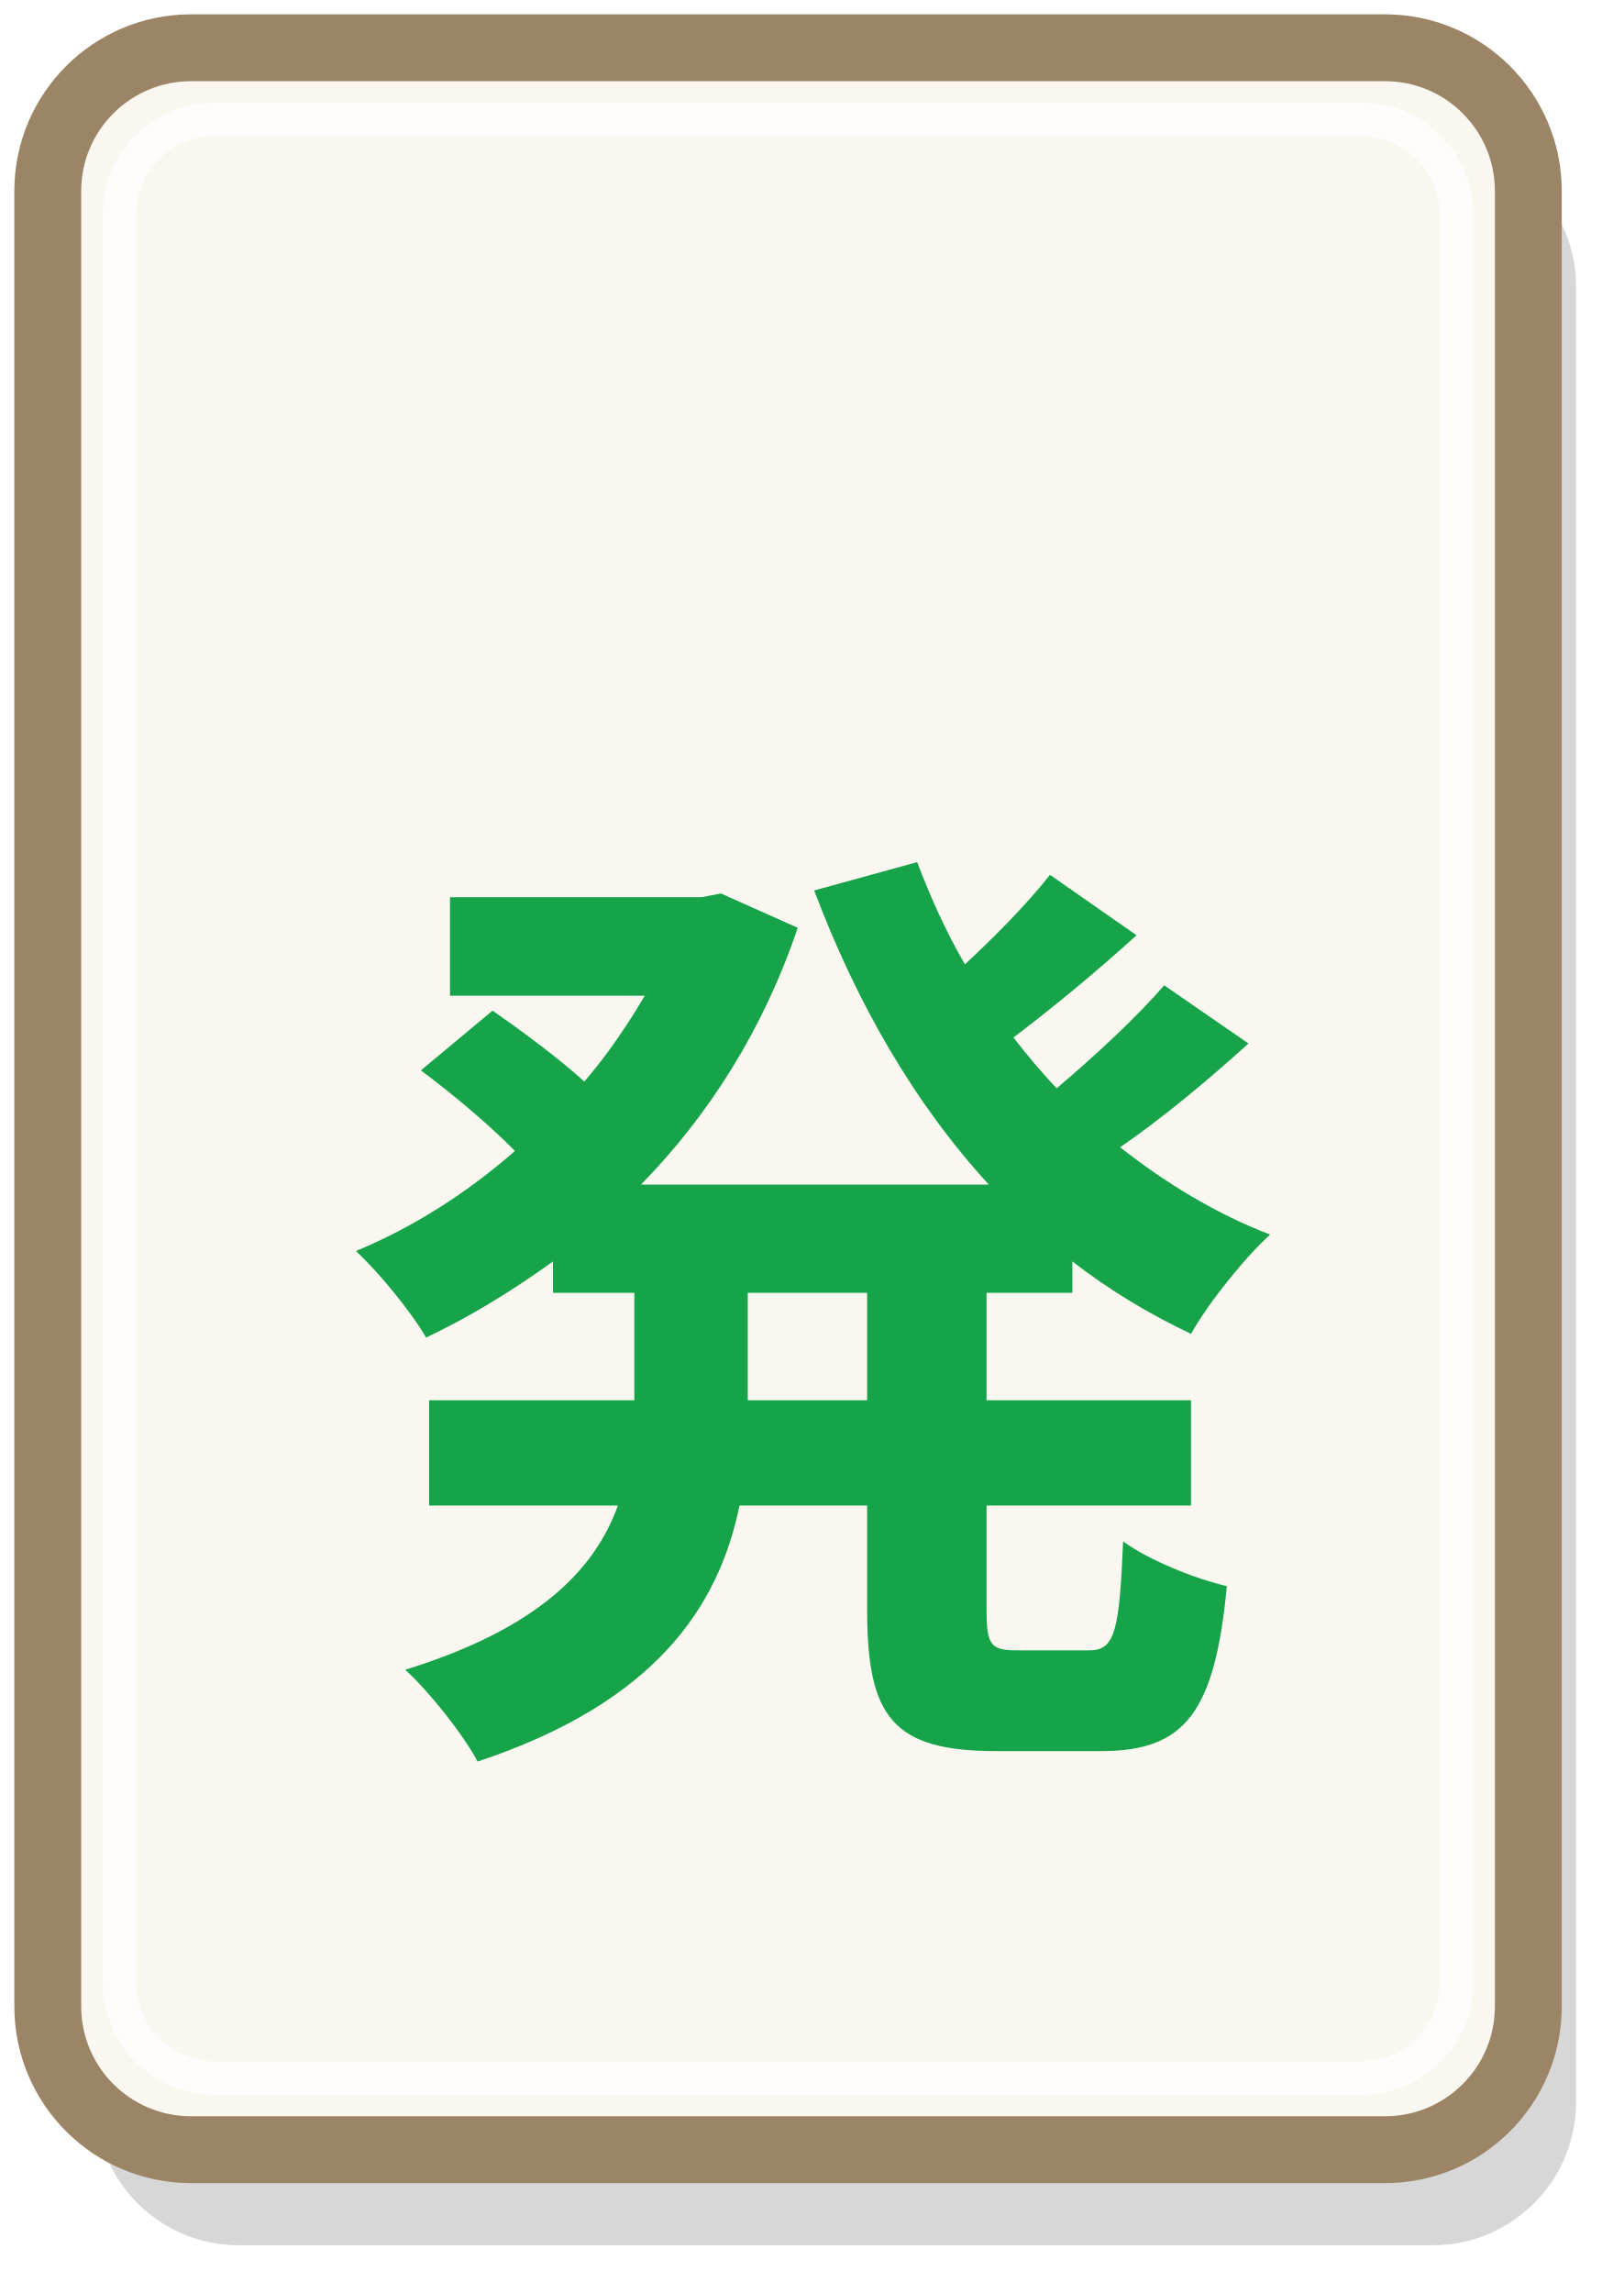
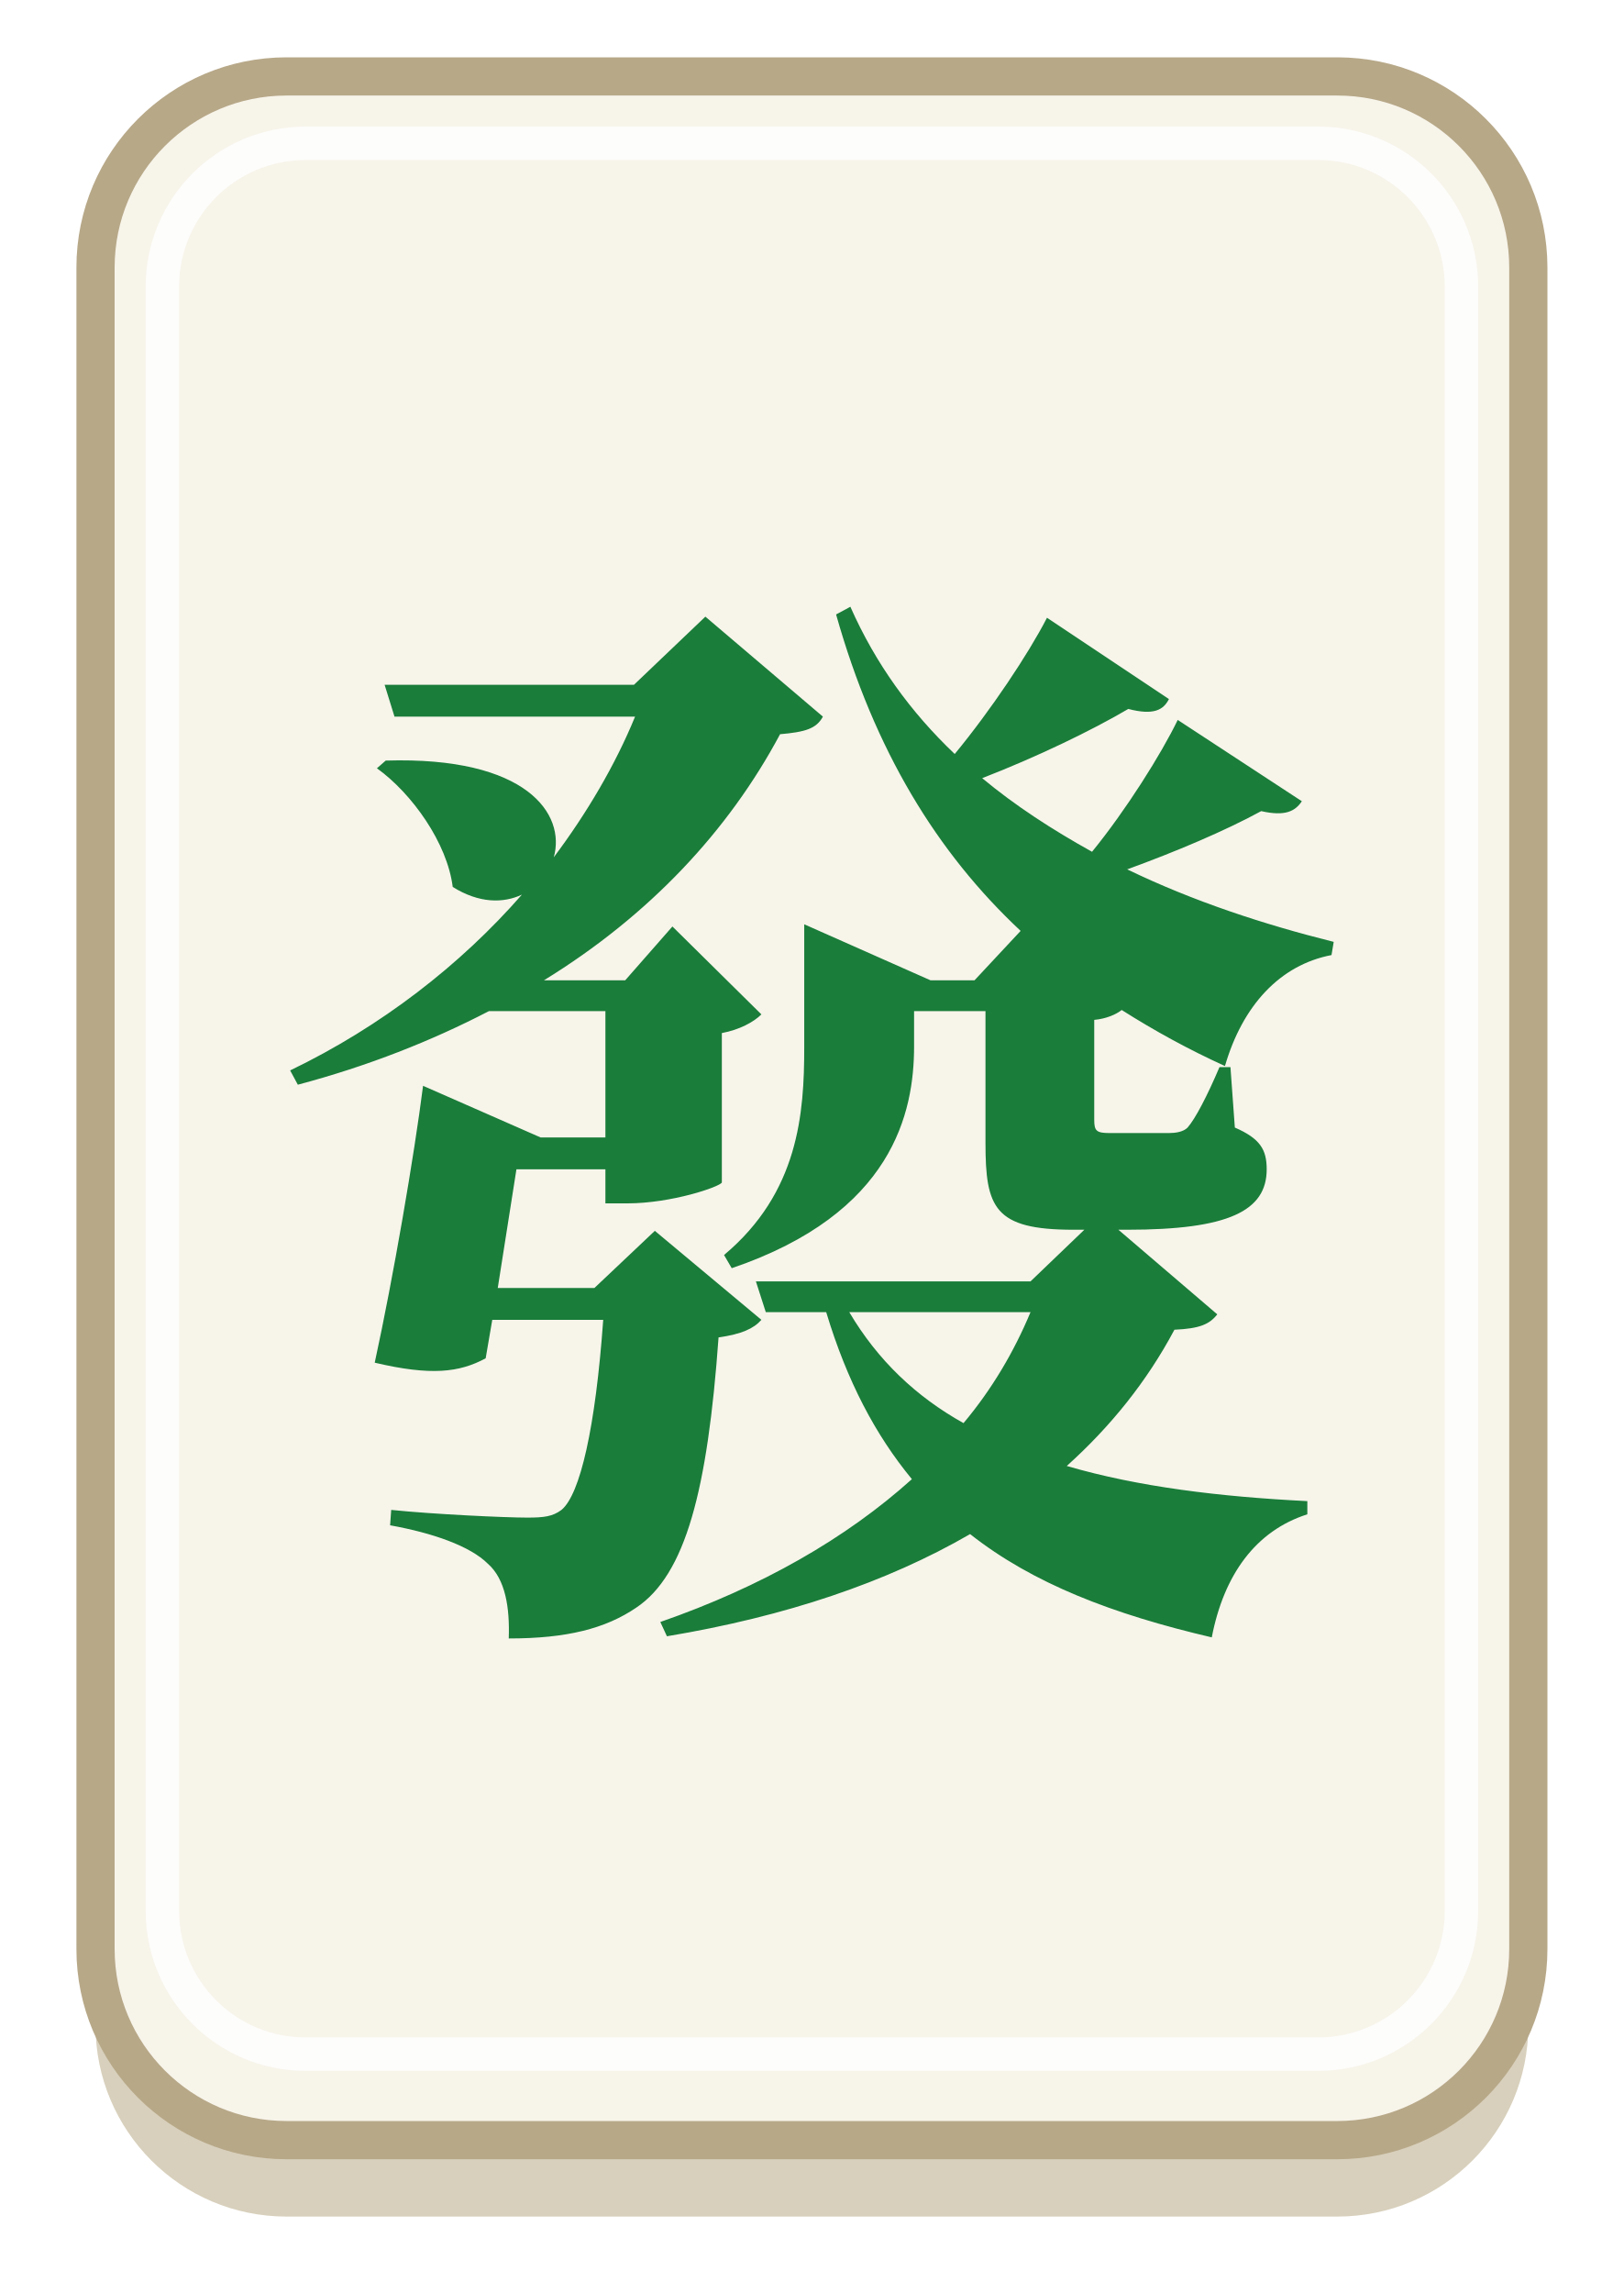
<svg xmlns="http://www.w3.org/2000/svg" viewBox="0 0 34 48">
-   <rect x="2" y="3" width="31" height="44" rx="3" fill="#00000028" />
-   <rect x="1" y="1" width="31" height="44" rx="3" fill="#faf7f0" stroke="#9b8566" stroke-width="1.4" />
-   <rect x="2.5" y="2.5" width="28" height="41" rx="2" fill="none" stroke="rgba(255,255,255,0.7)" stroke-width="0.7" />
-   <text x="17" y="28" text-anchor="middle" dominant-baseline="middle" font-family="'Noto Serif SC','Source Han Serif CK','HiraMinProN-W6','MS Mincho',serif" font-size="20" font-weight="900" fill="#16a34a">発</text>
+   <rect x="2.4" y="3" width="29.6" height="43" rx="4" fill="#0000001f" />
+   <rect x="2" y="2.4" width="30" height="44" rx="4" fill="#d8d0bc" />
+   <rect x="2" y="1.6" width="30" height="43.2" rx="4" fill="#f7f4ea" stroke="#b7a888" stroke-width="0.8" />
+   <rect x="3.4" y="3" width="27.2" height="40" rx="3" fill="none" stroke="#ffffffcc" stroke-width="0.7" />
+   <path d="M115 710 107 703C139 680 171 635 176 595C200 580 222 580 239 588C183 524 111 468 28 428L35 415C99 432 157 455 209 482H315V367H256L149 414C141 351 122 240 105 162C156 150 182 153 206 166L212 201H313C306 103 292 42 275 28C267 22 259 21 244 21C224 21 159 24 120 28L119 14C158 7 192 -5 208 -21C224 -35 228 -61 227 -89C280 -89 315 -80 343 -61C388 -31 408 46 418 185C439 188 450 193 457 201L360 282L305 230H217L234 338H315V307H335C375 307 419 322 421 326V462C437 465 450 472 457 479L376 559L333 510H259C355 569 427 646 474 734C497 736 507 739 513 750L406 841L341 779H114L123 750H342C324 706 298 662 268 622C279 661 244 714 115 710ZM496 510V449C496 389 491 317 423 260L430 248C577 298 596 390 596 450V482H661V362C661 303 669 283 741 283H751L702 236H452L461 208H516C535 145 561 96 594 56C534 2 457 -42 365 -74L371 -87C479 -69 571 -38 647 6C704 -39 777 -67 867 -88C878 -31 907 9 954 24V36C874 40 800 49 735 68C775 104 808 145 833 192C856 193 865 197 872 206L782 283H790C882 283 917 300 917 338C917 356 911 366 888 376L884 431H874C863 405 852 384 845 376C841 372 834 371 828 371C823 371 812 371 803 371H774C762 371 760 373 760 383V474C771 475 780 479 785 483C815 464 846 447 879 432C895 487 929 524 976 533L978 545C914 561 850 582 790 611C834 627 879 646 912 664C934 659 943 664 949 673L836 747C821 716 789 665 758 627C722 647 688 669 658 694C707 713 757 737 791 757C814 751 823 756 828 766L717 840C700 807 666 756 633 716C593 754 561 798 538 850L525 843C560 719 617 626 693 555L651 510H611L496 561ZM641 107C598 131 563 164 537 208H702C687 172 667 138 641 107Z" transform="translate(17 23.5) scale(0.023 -0.023) translate(-503 -380.5)" fill="#1a7d3a" />
</svg>
